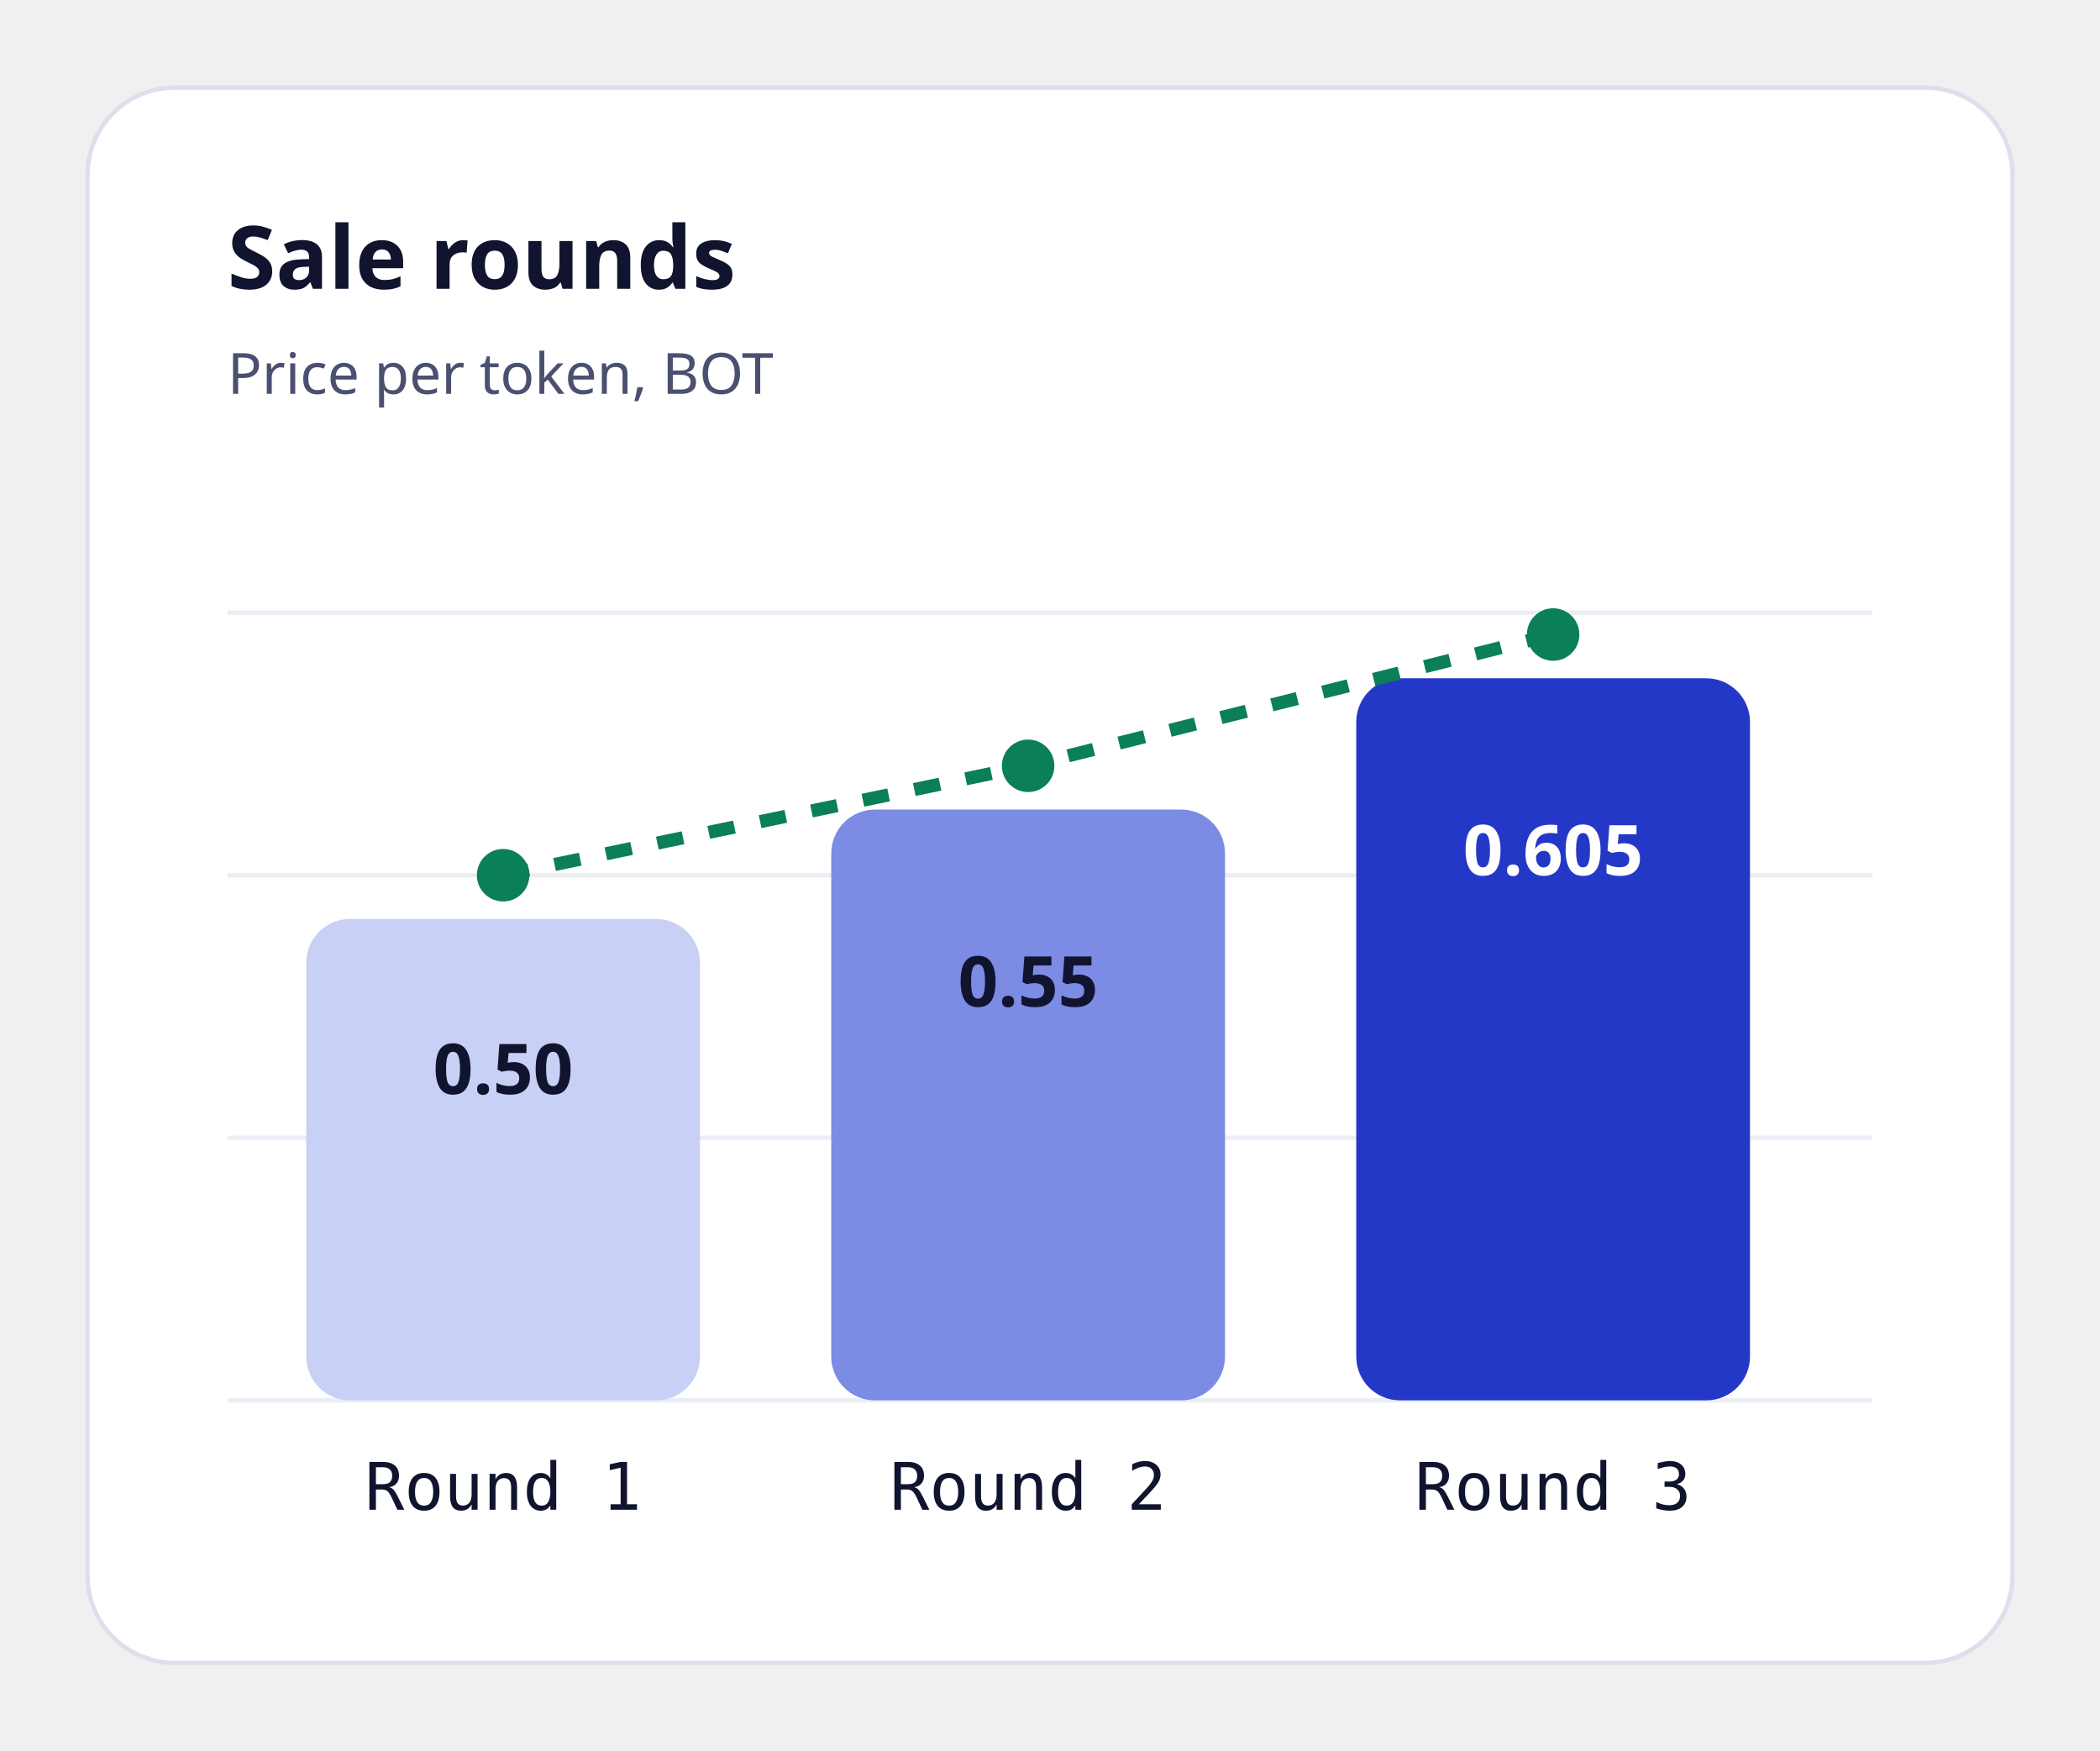
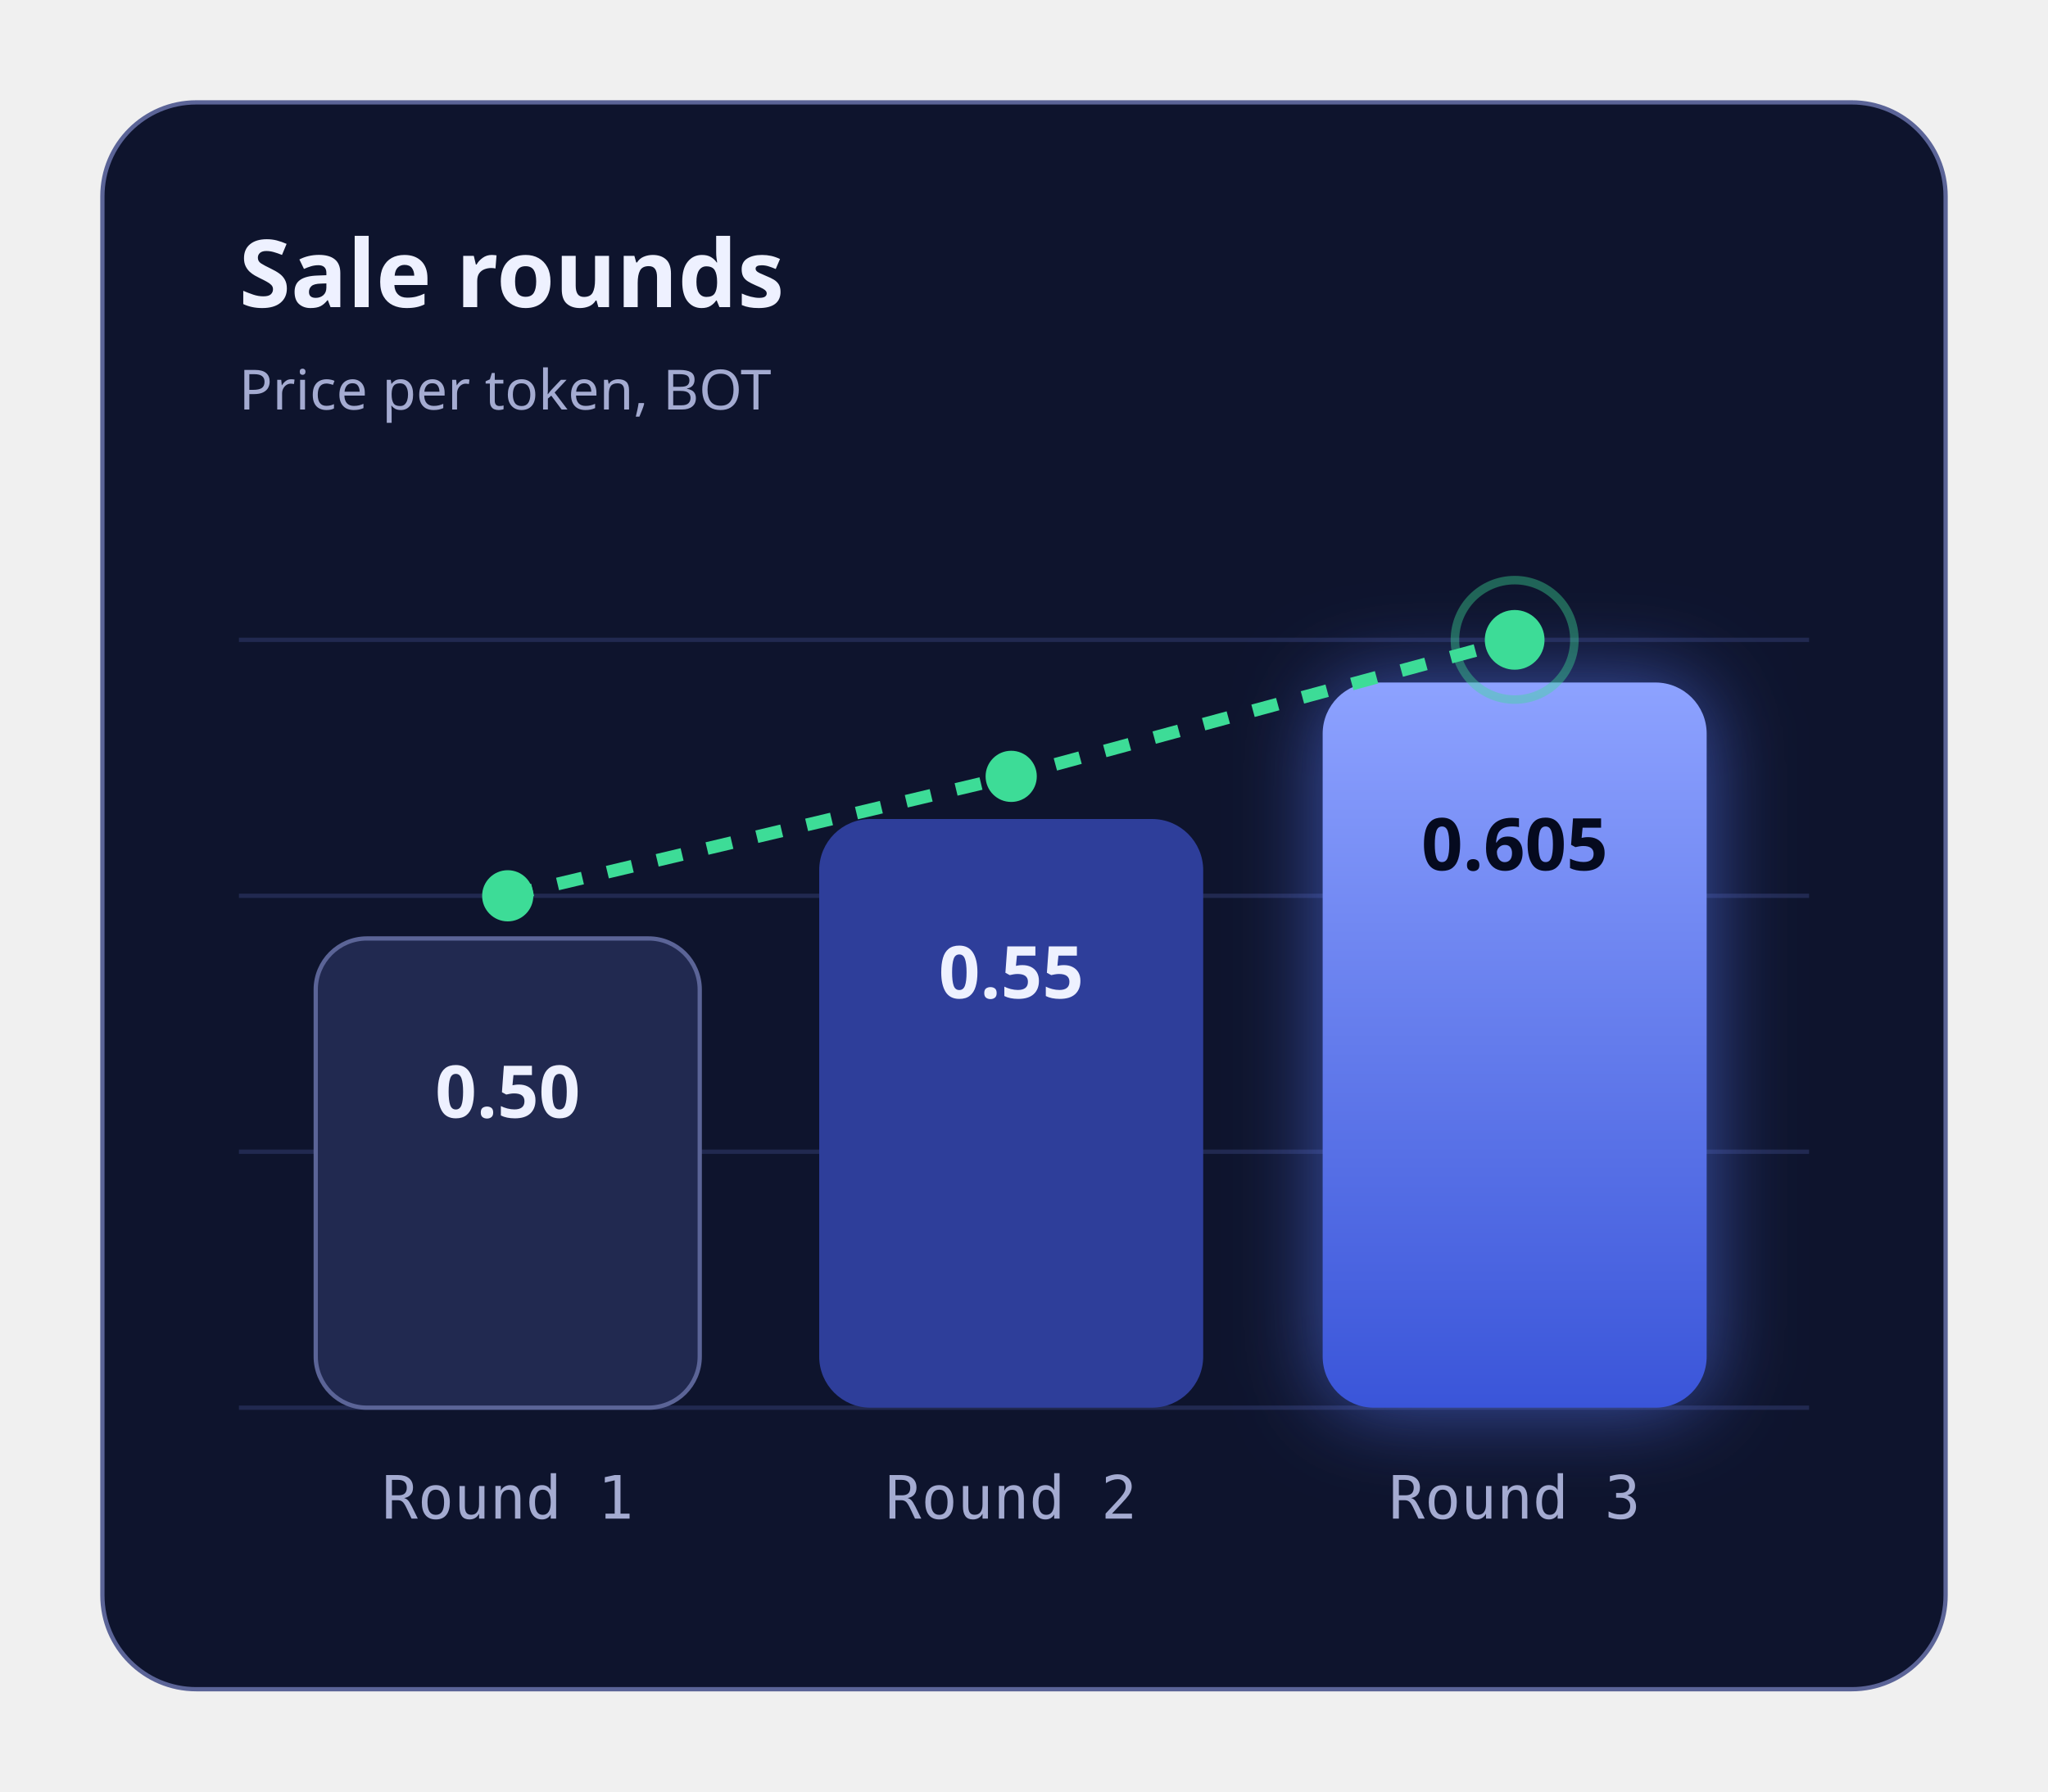
- <svg xmlns="http://www.w3.org/2000/svg" viewBox="0 0 480 400" role="img" aria-label="Three sale rounds stepping up in price from 0.5 to 0.605 BOT">
-   <rect x="20" y="20" width="440" height="360" rx="20" fill="#FFFFFF" stroke="#DCE0EC" />
-   <text x="52" y="66" font-family="Sora, sans-serif" font-size="20" font-weight="600" fill="#10142E">Sale rounds</text>
-   <text x="52" y="90" font-family="Manrope, sans-serif" font-size="13" fill="#4B5070">Price per token, BOT</text>
-   <g stroke="#ECEEF6">
-     <line x1="52" y1="320" x2="428" y2="320" />
-     <line x1="52" y1="260" x2="428" y2="260" />
-     <line x1="52" y1="200" x2="428" y2="200" />
-     <line x1="52" y1="140" x2="428" y2="140" />
+ <svg xmlns="http://www.w3.org/2000/svg" viewBox="0 0 480 420" role="img" aria-label="Three sale rounds stepping up in price from 0.5 to 0.605 BOT, glowing on a dark term sheet">
+   <defs>
+     <linearGradient id="sb1" x1="0" y1="0" x2="0" y2="1">
+       <stop offset="0" stop-color="#8DA2FF" />
+       <stop offset="1" stop-color="#3A55D9" />
+     </linearGradient>
+     <filter id="sg" x="-50%" y="-50%" width="200%" height="200%">
+       <feGaussianBlur stdDeviation="10" />
+     </filter>
+   </defs>
+   <rect x="24" y="24" width="432" height="372" rx="22" fill="#0E142D" stroke="#5B6497" />
+   <text x="56" y="72" font-family="Sora, sans-serif" font-size="22" font-weight="600" fill="#EEF1FF">Sale rounds</text>
+   <text x="56" y="96" font-family="Manrope, sans-serif" font-size="13" fill="#A4ABD1">Price per token, BOT</text>
+   <g stroke="#212950">
+     <line x1="56" y1="330" x2="424" y2="330" />
+     <line x1="56" y1="270" x2="424" y2="270" />
+     <line x1="56" y1="210" x2="424" y2="210" />
+     <line x1="56" y1="150" x2="424" y2="150" />
  </g>
-   <rect x="70" y="210" width="90" height="110" rx="10" fill="#C9D0F5" />
-   <rect x="190" y="185" width="90" height="135" rx="10" fill="#7C8BE4" />
-   <rect x="310" y="155" width="90" height="165" rx="10" fill="#2438C8" />
-   <path d="M115 200 235 175 355 145" fill="none" stroke="#0B7F57" stroke-width="3" stroke-dasharray="6 6" />
-   <g fill="#0B7F57">
-     <circle cx="115" cy="200" r="6" />
-     <circle cx="235" cy="175" r="6" />
-     <circle cx="355" cy="145" r="6" />
+   <rect x="310" y="160" width="90" height="170" rx="12" fill="#5B7CFF" filter="url(#sg)" opacity=".6" />
+   <rect x="74" y="220" width="90" height="110" rx="12" fill="#212950" stroke="#5B6497" />
+   <rect x="192" y="192" width="90" height="138" rx="12" fill="#2E3E9A" />
+   <rect x="310" y="160" width="90" height="170" rx="12" fill="url(#sb1)" />
+   <path d="M119 210 237 182 355 150" fill="none" stroke="#3DDC97" stroke-width="3" stroke-dasharray="6 6" />
+   <g fill="#3DDC97">
+     <circle cx="119" cy="210" r="6" />
+     <circle cx="237" cy="182" r="6" />
+     <circle cx="355" cy="150" r="7" />
+     <circle cx="355" cy="150" r="14" fill="none" stroke="#3DDC97" stroke-opacity=".4" stroke-width="2" />
  </g>
-   <g font-family="IBM Plex Mono, monospace" font-size="15" text-anchor="middle" fill="#10142E">
-     <text x="115" y="345">Round 1</text>
-     <text x="235" y="345">Round 2</text>
-     <text x="355" y="345">Round 3</text>
+   <g font-family="IBM Plex Mono, monospace" font-size="14" text-anchor="middle" fill="#A4ABD1">
+     <text x="119" y="356">Round 1</text>
+     <text x="237" y="356">Round 2</text>
+     <text x="355" y="356">Round 3</text>
  </g>
-   <g font-family="Sora, sans-serif" font-size="16" font-weight="600" text-anchor="middle">
-     <text x="115" y="250" fill="#10142E">0.50</text>
-     <text x="235" y="230" fill="#10142E">0.55</text>
-     <text x="355" y="200" fill="#FFFFFF">0.605</text>
+   <g font-family="Sora, sans-serif" font-size="17" font-weight="600" text-anchor="middle" fill="#EEF1FF">
+     <text x="119" y="262">0.50</text>
+     <text x="237" y="234">0.55</text>
+     <text x="355" y="204" fill="#050A1F">0.605</text>
  </g>
</svg>
